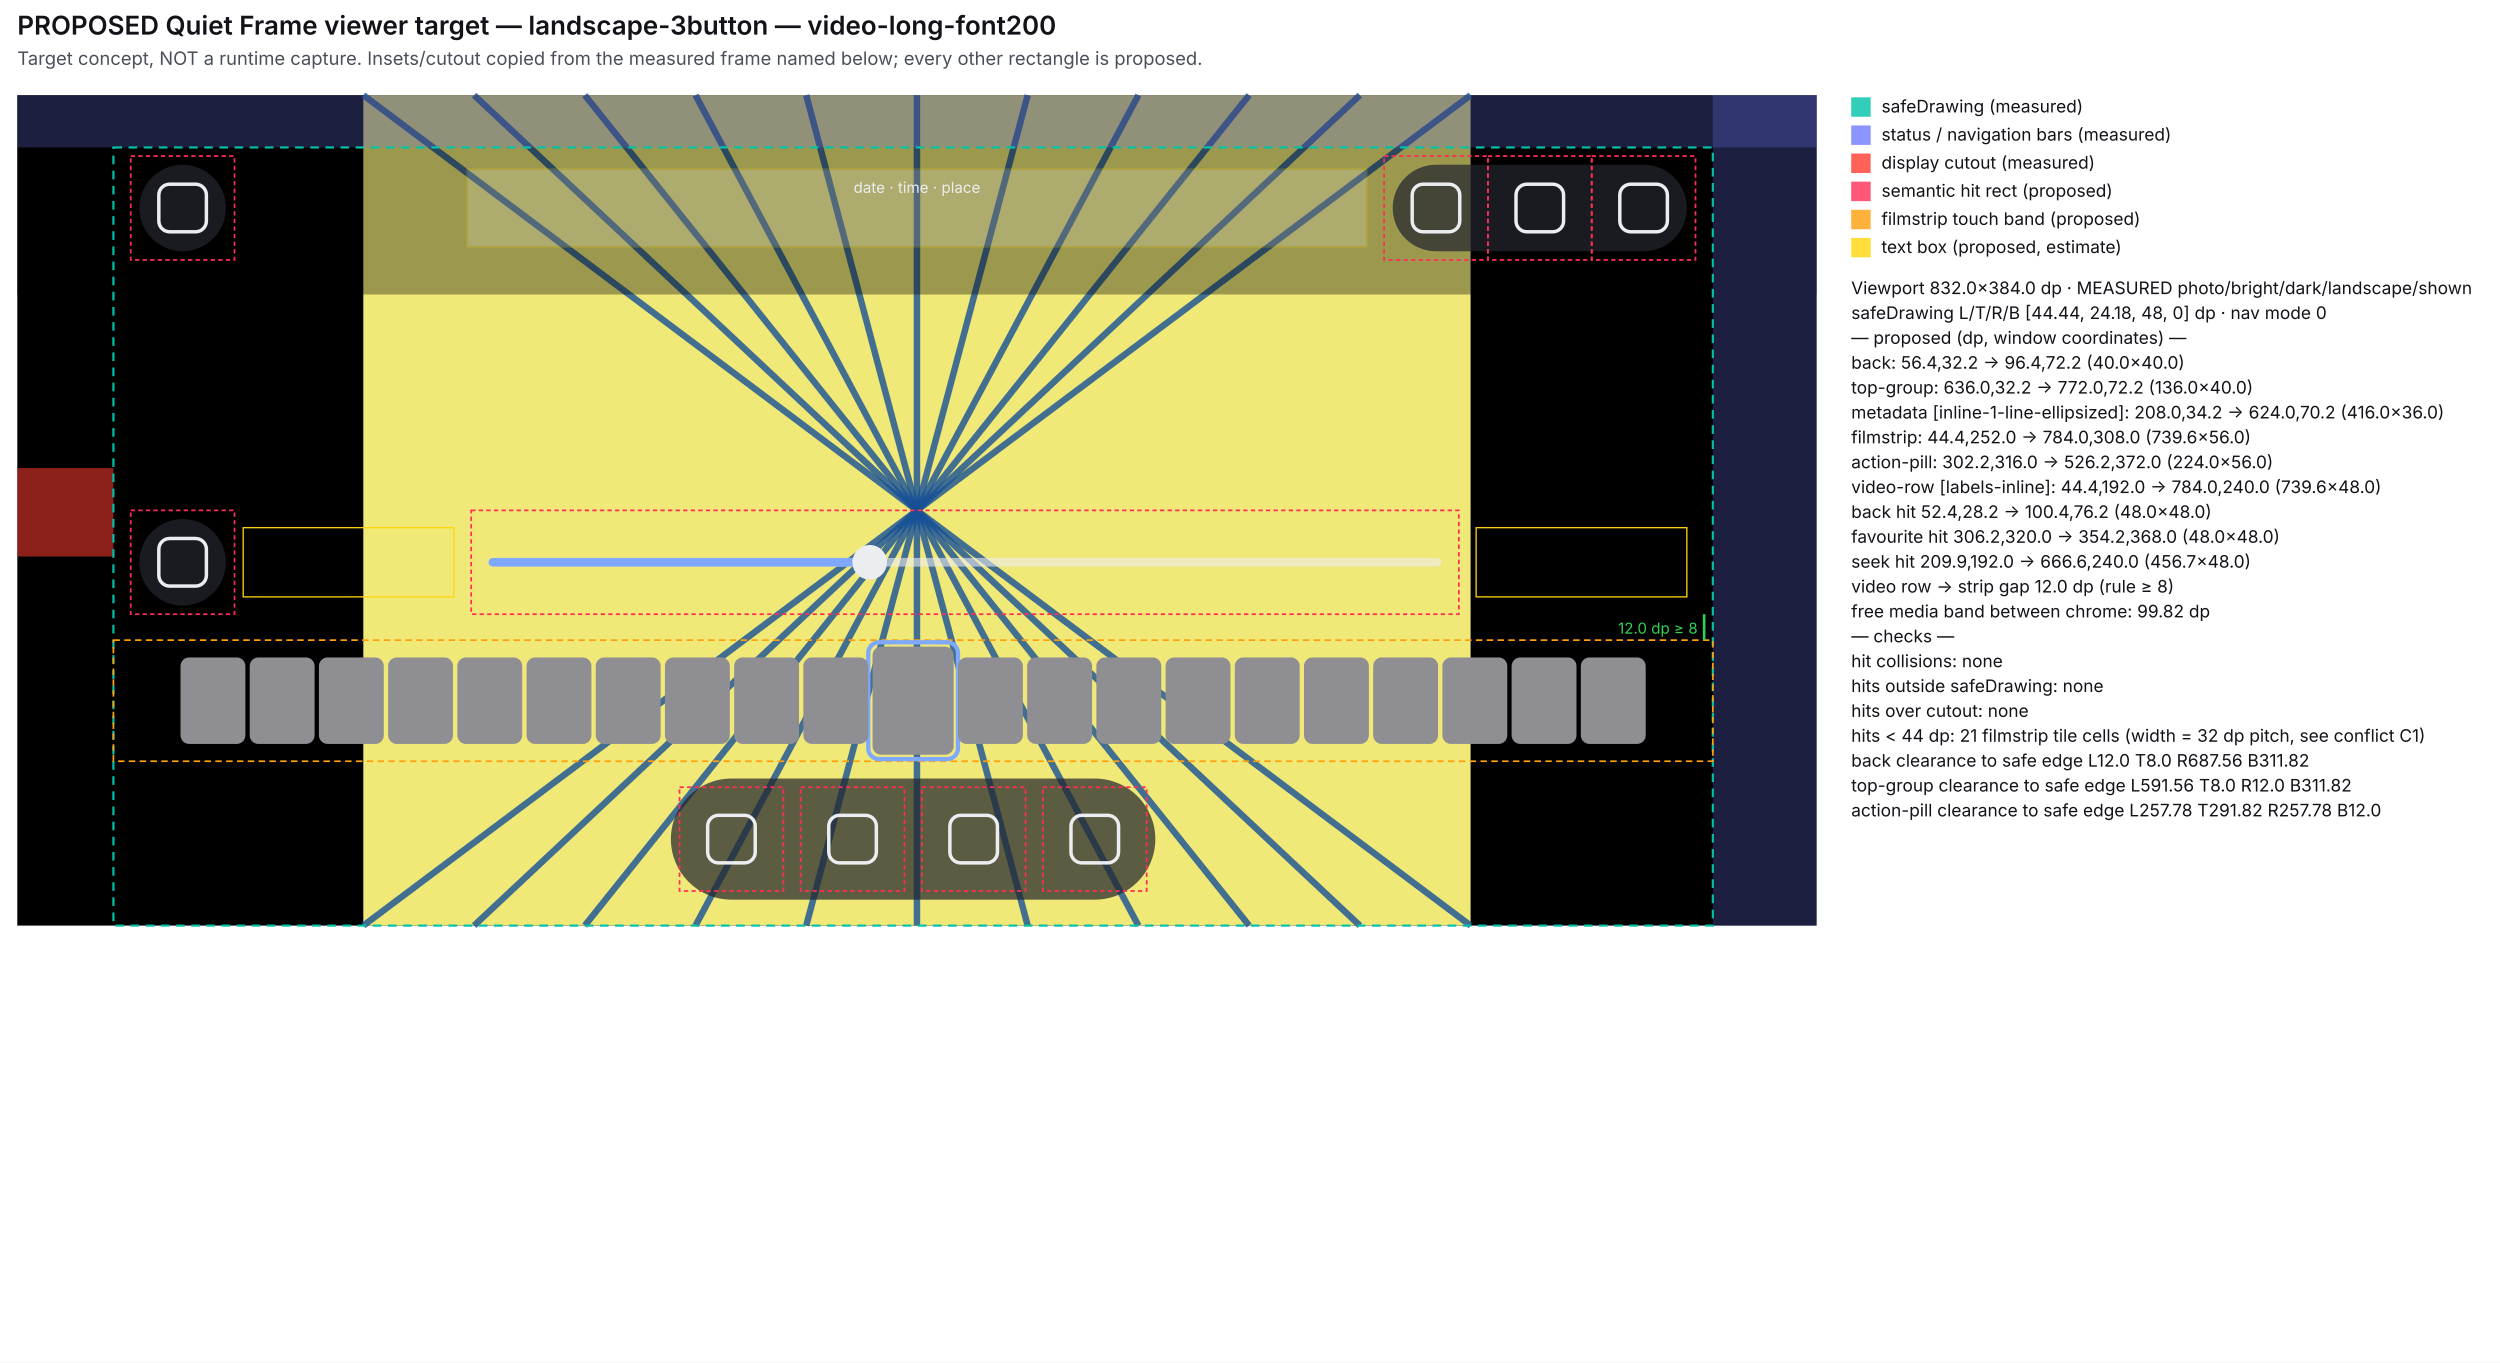
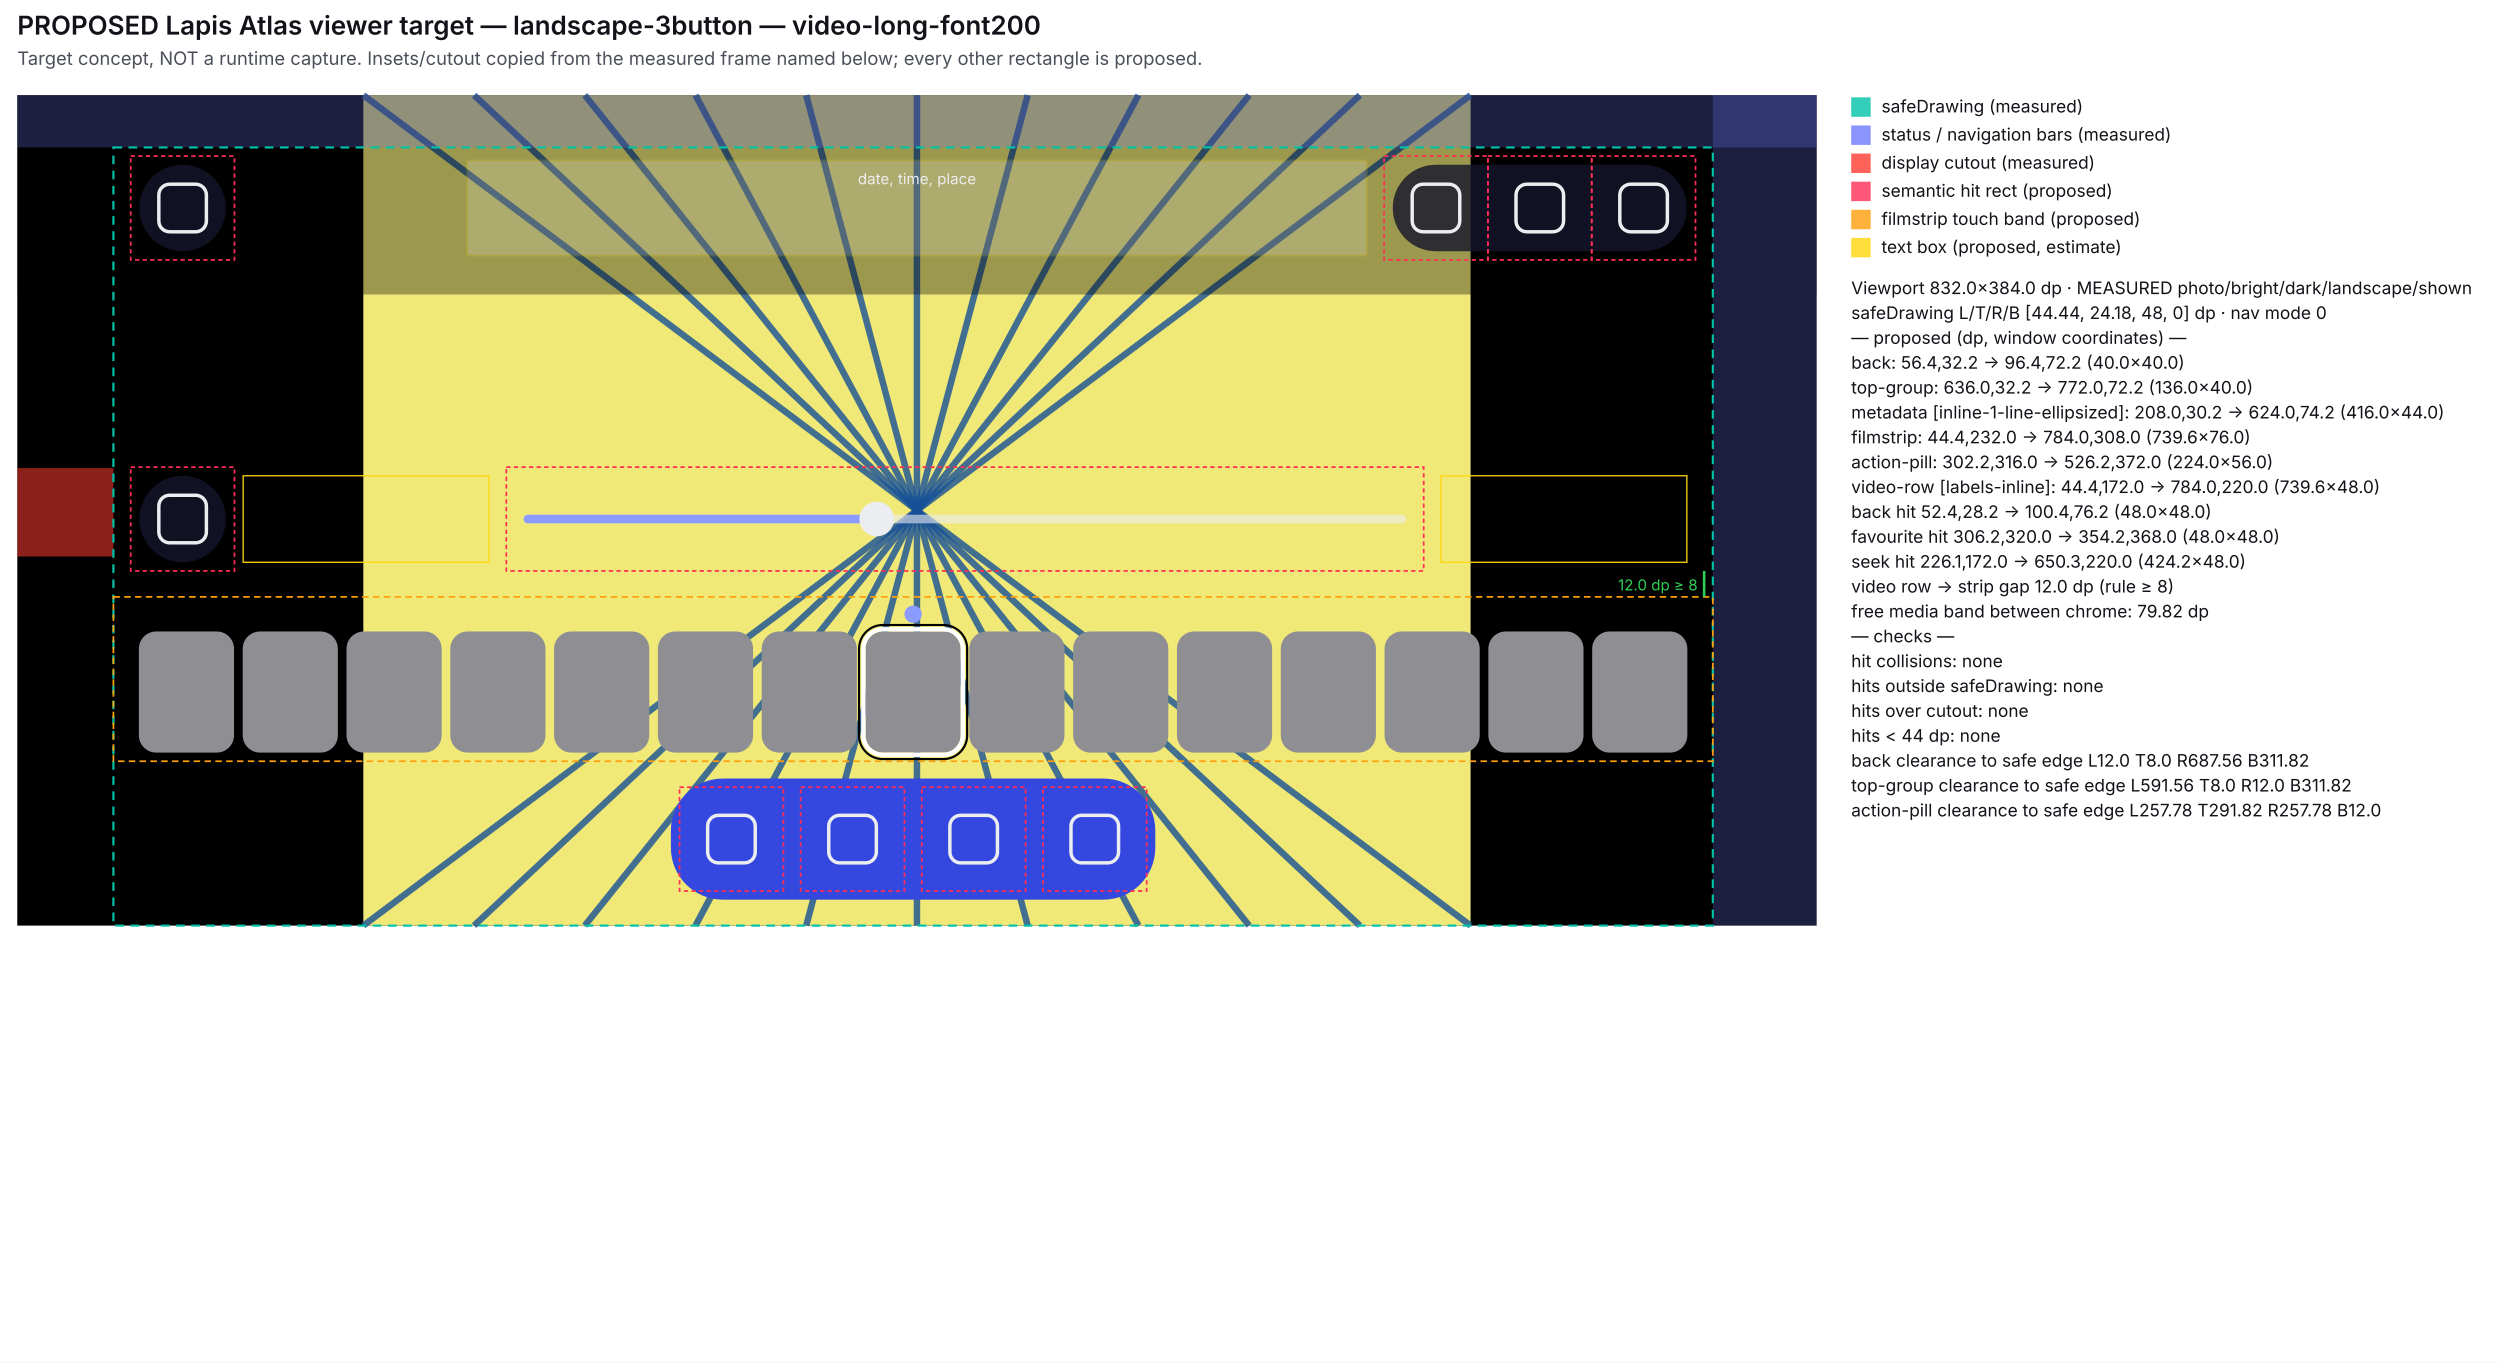
<svg xmlns="http://www.w3.org/2000/svg" viewBox="0 0 1156.0 630.0" font-family="Inter, Arial, sans-serif" font-size="8">
  <rect width="1156.0" height="630.0" fill="#FFFFFF" />
-   <text x="8" y="16" font-size="12" font-weight="600" fill="#111318">PROPOSED Quiet Frame viewer target — landscape-3button — video-long-font200</text>
+   <text x="8" y="16" font-size="12" font-weight="600" fill="#111318">PROPOSED Lapis Atlas viewer target — landscape-3button — video-long-font200</text>
  <text x="8" y="30" font-size="8.5" fill="#4A4F59">Target concept, NOT a runtime capture. Insets/cutout copied from the measured frame named below; every other rectangle is proposed.</text>
  <g transform="translate(8,44)">
    <rect width="832.0" height="384.0" fill="#000000" />
    <rect x="160.0" y="0.0" width="512.0" height="384.0" fill="#F0E978" />
    <line x1="160.0" y1="0.0" x2="672.0" y2="384.0" stroke="#165096" stroke-width="3" opacity="0.8" />
    <line x1="211.2" y1="0.0" x2="620.8" y2="384.0" stroke="#165096" stroke-width="3" opacity="0.8" />
    <line x1="262.4" y1="0.0" x2="569.6" y2="384.0" stroke="#165096" stroke-width="3" opacity="0.8" />
    <line x1="313.6" y1="0.0" x2="518.4" y2="384.0" stroke="#165096" stroke-width="3" opacity="0.8" />
    <line x1="364.8" y1="0.0" x2="467.2" y2="384.0" stroke="#165096" stroke-width="3" opacity="0.8" />
    <line x1="416.0" y1="0.0" x2="416.0" y2="384.0" stroke="#165096" stroke-width="3" opacity="0.8" />
    <line x1="467.2" y1="0.0" x2="364.8" y2="384.0" stroke="#165096" stroke-width="3" opacity="0.8" />
    <line x1="518.4" y1="0.0" x2="313.6" y2="384.0" stroke="#165096" stroke-width="3" opacity="0.8" />
    <line x1="569.6" y1="0.0" x2="262.4" y2="384.0" stroke="#165096" stroke-width="3" opacity="0.8" />
    <line x1="620.8" y1="0.0" x2="211.2" y2="384.0" stroke="#165096" stroke-width="3" opacity="0.8" />
    <line x1="672.0" y1="0.0" x2="160.0" y2="384.0" stroke="#165096" stroke-width="3" opacity="0.8" />
    <rect x="0" y="0" width="832.0" height="92.18" fill="#000" opacity="0.35" />
    <rect x="0" y="0" width="832.0" height="24.18" fill="#6E7BFF" opacity="0.25" />
    <rect x="784.0" y="0" width="48" height="384.0" fill="#6E7BFF" opacity="0.25" />
    <rect x="0.0" y="172.44" width="44.44" height="40.89" fill="#FF3B30" opacity="0.55" />
    <rect x="44.44" y="24.18" width="739.56" height="359.82" fill="none" stroke="#00C2A8" stroke-width="1" stroke-dasharray="4 3" />
-     <rect x="56.44" y="32.18" width="40.0" height="40.0" rx="20.0" fill="#23262E" opacity="0.72" />
+     <rect x="56.44" y="32.18" width="40.0" height="40.0" rx="20.0" fill="#14152A" opacity="0.8" />
    <rect x="65.44" y="41.18" width="22.0" height="22.0" rx="5" fill="none" stroke="#ECEDF0" stroke-width="1.6" />
    <rect x="52.44" y="28.18" width="48.0" height="48.0" fill="none" stroke="#FF2D55" stroke-width="0.8" stroke-dasharray="2 1.5" />
-     <rect x="636.0" y="32.18" width="136.0" height="40.0" rx="20.0" fill="#23262E" opacity="0.72" />
+     <rect x="636.0" y="32.18" width="136.0" height="40.0" rx="20.0" fill="#14152A" opacity="0.8" />
    <rect x="645.0" y="41.18" width="22.0" height="22.0" rx="5" fill="none" stroke="#ECEDF0" stroke-width="1.6" />
    <rect x="632.0" y="28.18" width="48.0" height="48.0" fill="none" stroke="#FF2D55" stroke-width="0.8" stroke-dasharray="2 1.5" />
    <rect x="693.0" y="41.18" width="22.0" height="22.0" rx="5" fill="none" stroke="#ECEDF0" stroke-width="1.6" />
    <rect x="680.0" y="28.18" width="48.0" height="48.0" fill="none" stroke="#FF2D55" stroke-width="0.8" stroke-dasharray="2 1.5" />
    <rect x="741.0" y="41.18" width="22.0" height="22.0" rx="5" fill="none" stroke="#ECEDF0" stroke-width="1.6" />
    <rect x="728.0" y="28.18" width="48.0" height="48.0" fill="none" stroke="#FF2D55" stroke-width="0.8" stroke-dasharray="2 1.5" />
-     <rect x="208.0" y="34.18" width="416.0" height="36.0" fill="#FFFFFF" opacity="0.18" stroke="#FFD60A" stroke-width="0.8" />
-     <text x="416.0" y="45.18" text-anchor="middle" fill="#ECEDF0" font-size="7">date · time · place</text>
-     <rect x="44.44" y="252.0" width="739.56" height="56.0" fill="none" stroke="#FF9F0A" stroke-width="0.8" stroke-dasharray="3 2" />
-     <rect x="395.47" y="255.0" width="37.5" height="50.0" rx="4" fill="#8E8E93" />
-     <rect x="393.47" y="253.0" width="41.5" height="54.0" rx="5" fill="none" stroke="#7FA8FF" stroke-width="2.0" />
-     <rect x="434.97" y="260.0" width="30.0" height="40.0" rx="4" fill="#8E8E93" />
-     <rect x="466.97" y="260.0" width="30.0" height="40.0" rx="4" fill="#8E8E93" />
-     <rect x="498.97" y="260.0" width="30.0" height="40.0" rx="4" fill="#8E8E93" />
-     <rect x="530.97" y="260.0" width="30.0" height="40.0" rx="4" fill="#8E8E93" />
-     <rect x="562.97" y="260.0" width="30.0" height="40.0" rx="4" fill="#8E8E93" />
-     <rect x="594.97" y="260.0" width="30.0" height="40.0" rx="4" fill="#8E8E93" />
-     <rect x="626.97" y="260.0" width="30.0" height="40.0" rx="4" fill="#8E8E93" />
-     <rect x="658.97" y="260.0" width="30.0" height="40.0" rx="4" fill="#8E8E93" />
-     <rect x="690.97" y="260.0" width="30.0" height="40.0" rx="4" fill="#8E8E93" />
-     <rect x="722.97" y="260.0" width="30.0" height="40.0" rx="4" fill="#8E8E93" />
-     <rect x="363.47" y="260.0" width="30.0" height="40.0" rx="4" fill="#8E8E93" />
-     <rect x="331.47" y="260.0" width="30.0" height="40.0" rx="4" fill="#8E8E93" />
-     <rect x="299.47" y="260.0" width="30.0" height="40.0" rx="4" fill="#8E8E93" />
-     <rect x="267.47" y="260.0" width="30.0" height="40.0" rx="4" fill="#8E8E93" />
-     <rect x="235.47" y="260.0" width="30.0" height="40.0" rx="4" fill="#8E8E93" />
-     <rect x="203.47" y="260.0" width="30.0" height="40.0" rx="4" fill="#8E8E93" />
-     <rect x="171.47" y="260.0" width="30.0" height="40.0" rx="4" fill="#8E8E93" />
-     <rect x="139.47" y="260.0" width="30.0" height="40.0" rx="4" fill="#8E8E93" />
-     <rect x="107.47" y="260.0" width="30.0" height="40.0" rx="4" fill="#8E8E93" />
-     <rect x="75.47" y="260.0" width="30.0" height="40.0" rx="4" fill="#8E8E93" />
-     <rect x="302.22" y="316.0" width="224.0" height="56.0" rx="28.0" fill="#23262E" opacity="0.72" />
+     <rect x="208.0" y="30.18" width="416.0" height="44.0" fill="#FFFFFF" opacity="0.18" stroke="#FFD60A" stroke-width="0.8" />
+     <text x="416.0" y="41.18" text-anchor="middle" fill="#ECEDF0" font-size="7">date, time, place</text>
+     <rect x="44.44" y="232.0" width="739.56" height="76.0" fill="none" stroke="#FF9F0A" stroke-width="0.8" stroke-dasharray="3 2" />
+     <rect x="392.22" y="248.0" width="44.0" height="56.0" rx="8.0" fill="#8E8E93" />
+     <rect x="389.22" y="245.0" width="50.0" height="62.0" rx="11.0" fill="none" stroke="#000" stroke-width="1.0" />
+     <rect x="391.22" y="247.0" width="46.0" height="58.0" rx="9.0" fill="none" stroke="#FFFFFF" stroke-width="2.0" />
+     <circle cx="414.22" cy="240.0" r="4.0" fill="#8C9BFF" />
+     <rect x="440.22" y="248.0" width="44.0" height="56.0" rx="8.0" fill="#8E8E93" />
+     <rect x="488.22" y="248.0" width="44.0" height="56.0" rx="8.0" fill="#8E8E93" />
+     <rect x="536.22" y="248.0" width="44.0" height="56.0" rx="8.0" fill="#8E8E93" />
+     <rect x="584.22" y="248.0" width="44.0" height="56.0" rx="8.0" fill="#8E8E93" />
+     <rect x="632.22" y="248.0" width="44.0" height="56.0" rx="8.0" fill="#8E8E93" />
+     <rect x="680.22" y="248.0" width="44.0" height="56.0" rx="8.0" fill="#8E8E93" />
+     <rect x="728.22" y="248.0" width="44.0" height="56.0" rx="8.0" fill="#8E8E93" />
+     <rect x="344.22" y="248.0" width="44.0" height="56.0" rx="8.0" fill="#8E8E93" />
+     <rect x="296.22" y="248.0" width="44.0" height="56.0" rx="8.0" fill="#8E8E93" />
+     <rect x="248.22" y="248.0" width="44.0" height="56.0" rx="8.0" fill="#8E8E93" />
+     <rect x="200.22" y="248.0" width="44.0" height="56.0" rx="8.0" fill="#8E8E93" />
+     <rect x="152.22" y="248.0" width="44.0" height="56.0" rx="8.0" fill="#8E8E93" />
+     <rect x="104.22" y="248.0" width="44.0" height="56.0" rx="8.0" fill="#8E8E93" />
+     <rect x="56.22" y="248.0" width="44.0" height="56.0" rx="8.0" fill="#8E8E93" />
+     <rect x="302.22" y="316.0" width="224.0" height="56.0" rx="24.0" fill="#3448E0" />
    <rect x="319.22" y="333.0" width="22.0" height="22.0" rx="5" fill="none" stroke="#ECEDF0" stroke-width="1.6" />
    <rect x="306.22" y="320.0" width="48.0" height="48.0" fill="none" stroke="#FF2D55" stroke-width="0.8" stroke-dasharray="2 1.5" />
    <rect x="375.22" y="333.0" width="22.0" height="22.0" rx="5" fill="none" stroke="#ECEDF0" stroke-width="1.6" />
    <rect x="362.22" y="320.0" width="48.0" height="48.0" fill="none" stroke="#FF2D55" stroke-width="0.8" stroke-dasharray="2 1.5" />
    <rect x="431.22" y="333.0" width="22.0" height="22.0" rx="5" fill="none" stroke="#ECEDF0" stroke-width="1.6" />
    <rect x="418.22" y="320.0" width="48.0" height="48.0" fill="none" stroke="#FF2D55" stroke-width="0.8" stroke-dasharray="2 1.5" />
    <rect x="487.22" y="333.0" width="22.0" height="22.0" rx="5" fill="none" stroke="#ECEDF0" stroke-width="1.6" />
    <rect x="474.22" y="320.0" width="48.0" height="48.0" fill="none" stroke="#FF2D55" stroke-width="0.8" stroke-dasharray="2 1.5" />
-     <rect x="56.44" y="196.0" width="40.0" height="40.0" rx="20.0" fill="#23262E" opacity="0.72" />
-     <rect x="65.44" y="205.0" width="22.0" height="22.0" rx="5" fill="none" stroke="#ECEDF0" stroke-width="1.6" />
-     <rect x="52.44" y="192.0" width="48.0" height="48.0" fill="none" stroke="#FF2D55" stroke-width="0.8" stroke-dasharray="2 1.5" />
-     <rect x="217.88" y="214.0" width="440.68" height="4" rx="2" fill="#ECEDF0" opacity="0.6" />
-     <rect x="217.88" y="214.0" width="176.27" height="4" rx="2" fill="#7FA8FF" />
-     <circle cx="394.15" cy="216.0" r="8" fill="#ECEDF0" />
-     <rect x="209.88" y="192.0" width="456.68" height="48.0" fill="none" stroke="#FF2D55" stroke-width="0.8" stroke-dasharray="2 1.5" />
-     <rect x="104.44" y="200.0" width="97.44" height="32.0" fill="none" stroke="#FFD60A" stroke-width="0.6" />
-     <rect x="674.56" y="200.0" width="97.44" height="32.0" fill="none" stroke="#FFD60A" stroke-width="0.6" />
-     <line x1="780.0" y1="240.0" x2="780.0" y2="252.0" stroke="#30D158" stroke-width="1.2" />
-     <text x="777.0" y="249.0" text-anchor="end" fill="#30D158" font-size="7">12.0 dp ≥ 8</text>
+     <rect x="56.44" y="176.0" width="40.0" height="40.0" rx="20.0" fill="#14152A" opacity="0.8" />
+     <rect x="65.44" y="185.0" width="22.0" height="22.0" rx="5" fill="none" stroke="#ECEDF0" stroke-width="1.6" />
+     <rect x="52.44" y="172.0" width="48.0" height="48.0" fill="none" stroke="#FF2D55" stroke-width="0.8" stroke-dasharray="2 1.5" />
+     <rect x="234.12" y="194.0" width="408.2" height="4" rx="2" fill="#ECEDF0" opacity="0.6" />
+     <rect x="234.12" y="194.0" width="163.28" height="4" rx="2" fill="#8C9BFF" />
+     <circle cx="397.4" cy="196.0" r="8" fill="#ECEDF0" />
+     <rect x="226.12" y="172.0" width="424.2" height="48.0" fill="none" stroke="#FF2D55" stroke-width="0.8" stroke-dasharray="2 1.5" />
+     <rect x="104.44" y="176.0" width="113.68" height="40.0" fill="none" stroke="#FFD60A" stroke-width="0.6" />
+     <rect x="658.32" y="176.0" width="113.68" height="40.0" fill="none" stroke="#FFD60A" stroke-width="0.6" />
+     <line x1="780.0" y1="220.0" x2="780.0" y2="232.0" stroke="#30D158" stroke-width="1.2" />
+     <text x="777.0" y="229.0" text-anchor="end" fill="#30D158" font-size="7">12.0 dp ≥ 8</text>
  </g>
  <defs>
    <pattern id="hatch" width="6" height="6" patternUnits="userSpaceOnUse" patternTransform="rotate(45)">
      <line x1="0" y1="0" x2="0" y2="6" stroke="#FF9F0A" stroke-width="2" />
    </pattern>
  </defs>
  <g font-size="8" fill="#111318">
    <rect x="856.0" y="45" width="9" height="9" fill="#00C2A8" opacity="0.8" />
    <text x="870.0" y="52">safeDrawing (measured)</text>
    <rect x="856.0" y="58" width="9" height="9" fill="#6E7BFF" opacity="0.8" />
    <text x="870.0" y="65">status / navigation bars (measured)</text>
    <rect x="856.0" y="71" width="9" height="9" fill="#FF3B30" opacity="0.8" />
    <text x="870.0" y="78">display cutout (measured)</text>
    <rect x="856.0" y="84" width="9" height="9" fill="#FF2D55" opacity="0.8" />
    <text x="870.0" y="91">semantic hit rect (proposed)</text>
    <rect x="856.0" y="97" width="9" height="9" fill="#FF9F0A" opacity="0.8" />
    <text x="870.0" y="104">filmstrip touch band (proposed)</text>
    <rect x="856.0" y="110" width="9" height="9" fill="#FFD60A" opacity="0.8" />
    <text x="870.0" y="117">text box (proposed, estimate)</text>
    <text x="856.0" y="136">Viewport 832.0×384.0 dp · MEASURED photo/bright/dark/landscape/shown</text>
    <text x="856.0" y="147.5">safeDrawing L/T/R/B [44.44, 24.18, 48, 0] dp · nav mode 0</text>
    <text x="856.0" y="159.0">— proposed (dp, window coordinates) —</text>
    <text x="856.0" y="170.5">back: 56.4,32.2 → 96.4,72.2 (40.0×40.0)</text>
    <text x="856.0" y="182.0">top-group: 636.0,32.2 → 772.0,72.2 (136.0×40.0)</text>
-     <text x="856.0" y="193.5">metadata [inline-1-line-ellipsized]: 208.0,34.2 → 624.0,70.2 (416.0×36.0)</text>
-     <text x="856.0" y="205.0">filmstrip: 44.4,252.0 → 784.0,308.0 (739.6×56.0)</text>
+     <text x="856.0" y="193.5">metadata [inline-1-line-ellipsized]: 208.0,30.2 → 624.0,74.2 (416.0×44.0)</text>
+     <text x="856.0" y="205.0">filmstrip: 44.4,232.0 → 784.0,308.0 (739.6×76.0)</text>
    <text x="856.0" y="216.5">action-pill: 302.2,316.0 → 526.2,372.0 (224.0×56.0)</text>
-     <text x="856.0" y="228.0">video-row [labels-inline]: 44.4,192.0 → 784.0,240.0 (739.6×48.0)</text>
+     <text x="856.0" y="228.0">video-row [labels-inline]: 44.4,172.0 → 784.0,220.0 (739.6×48.0)</text>
    <text x="856.0" y="239.5">back hit 52.4,28.2 → 100.4,76.2 (48.0×48.0)</text>
    <text x="856.0" y="251.0">favourite hit 306.2,320.0 → 354.2,368.0 (48.0×48.0)</text>
-     <text x="856.0" y="262.5">seek hit 209.9,192.0 → 666.6,240.0 (456.7×48.0)</text>
+     <text x="856.0" y="262.5">seek hit 226.1,172.0 → 650.3,220.0 (424.2×48.0)</text>
    <text x="856.0" y="274.0">video row → strip gap 12.0 dp (rule ≥ 8)</text>
-     <text x="856.0" y="285.5">free media band between chrome: 99.82 dp</text>
+     <text x="856.0" y="285.5">free media band between chrome: 79.82 dp</text>
    <text x="856.0" y="297.0">— checks —</text>
    <text x="856.0" y="308.5">hit collisions: none</text>
    <text x="856.0" y="320.0">hits outside safeDrawing: none</text>
    <text x="856.0" y="331.5">hits over cutout: none</text>
-     <text x="856.0" y="343.0">hits &lt; 44 dp: 21 filmstrip tile cells (width = 32 dp pitch, see conflict C1)</text>
+     <text x="856.0" y="343.0">hits &lt; 44 dp: none</text>
    <text x="856.0" y="354.5">back clearance to safe edge L12.0 T8.0 R687.56 B311.82</text>
    <text x="856.0" y="366.0">top-group clearance to safe edge L591.56 T8.0 R12.0 B311.82</text>
    <text x="856.0" y="377.5">action-pill clearance to safe edge L257.78 T291.82 R257.78 B12.0</text>
  </g>
</svg>
